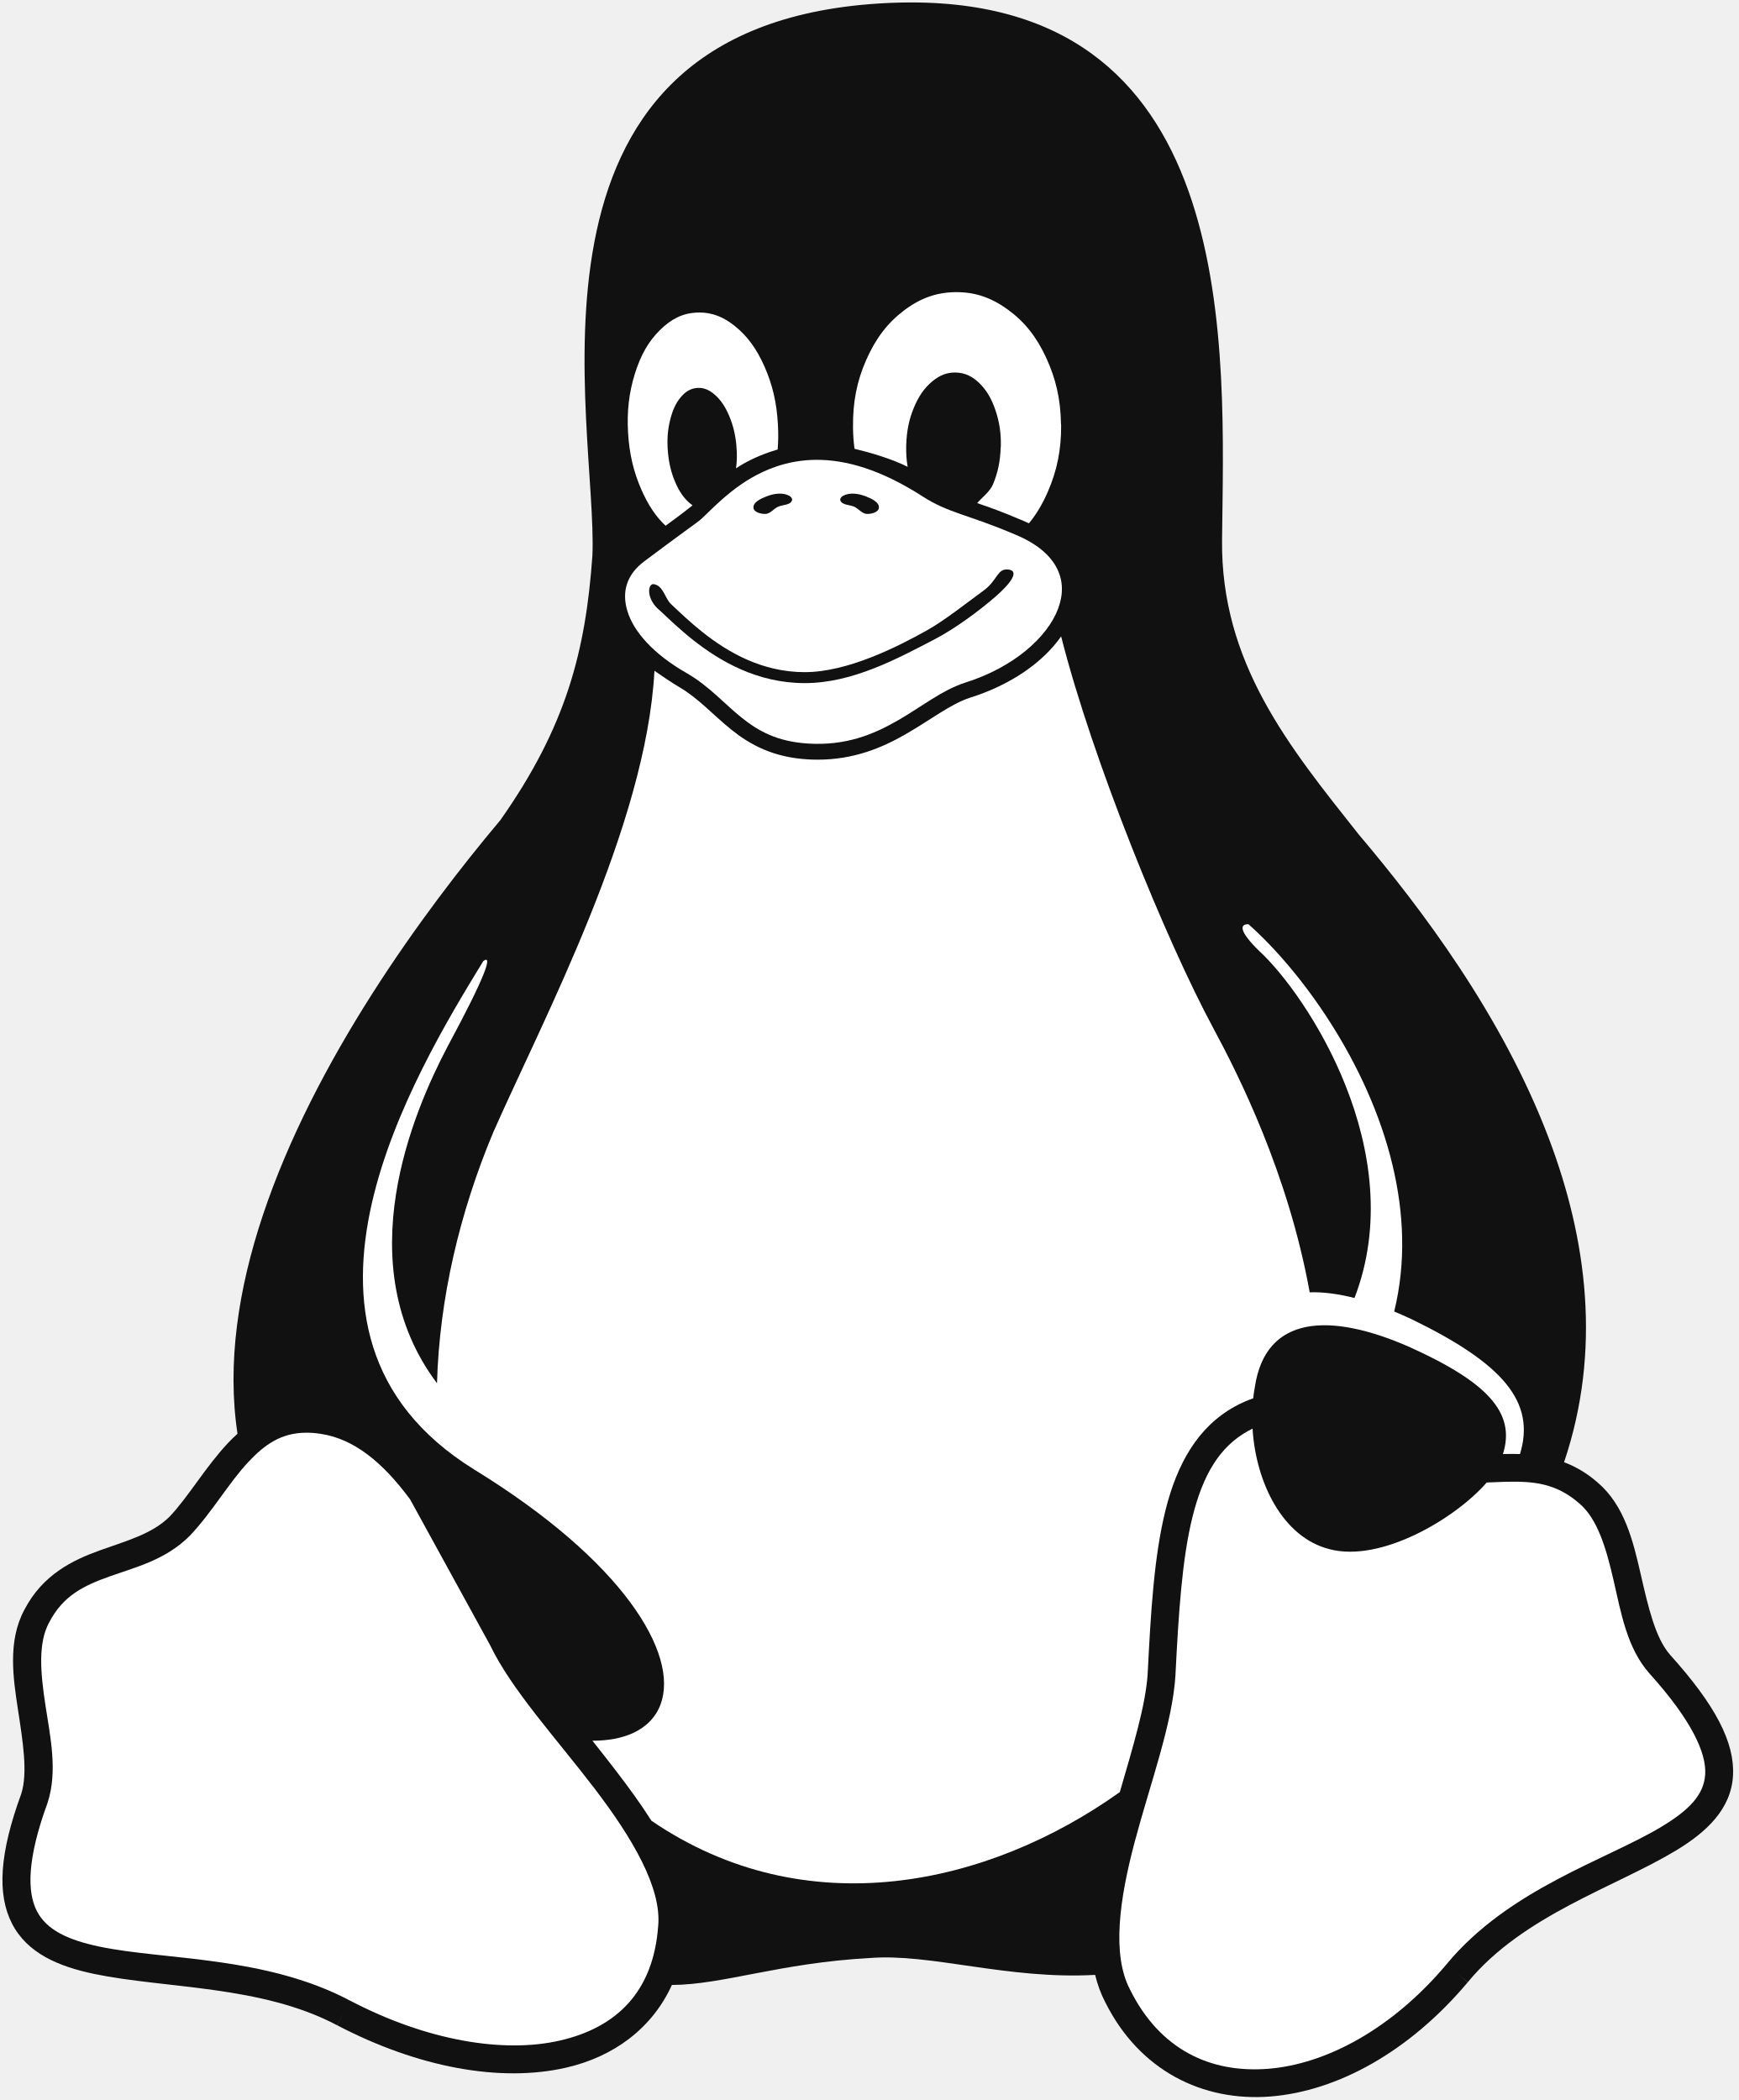
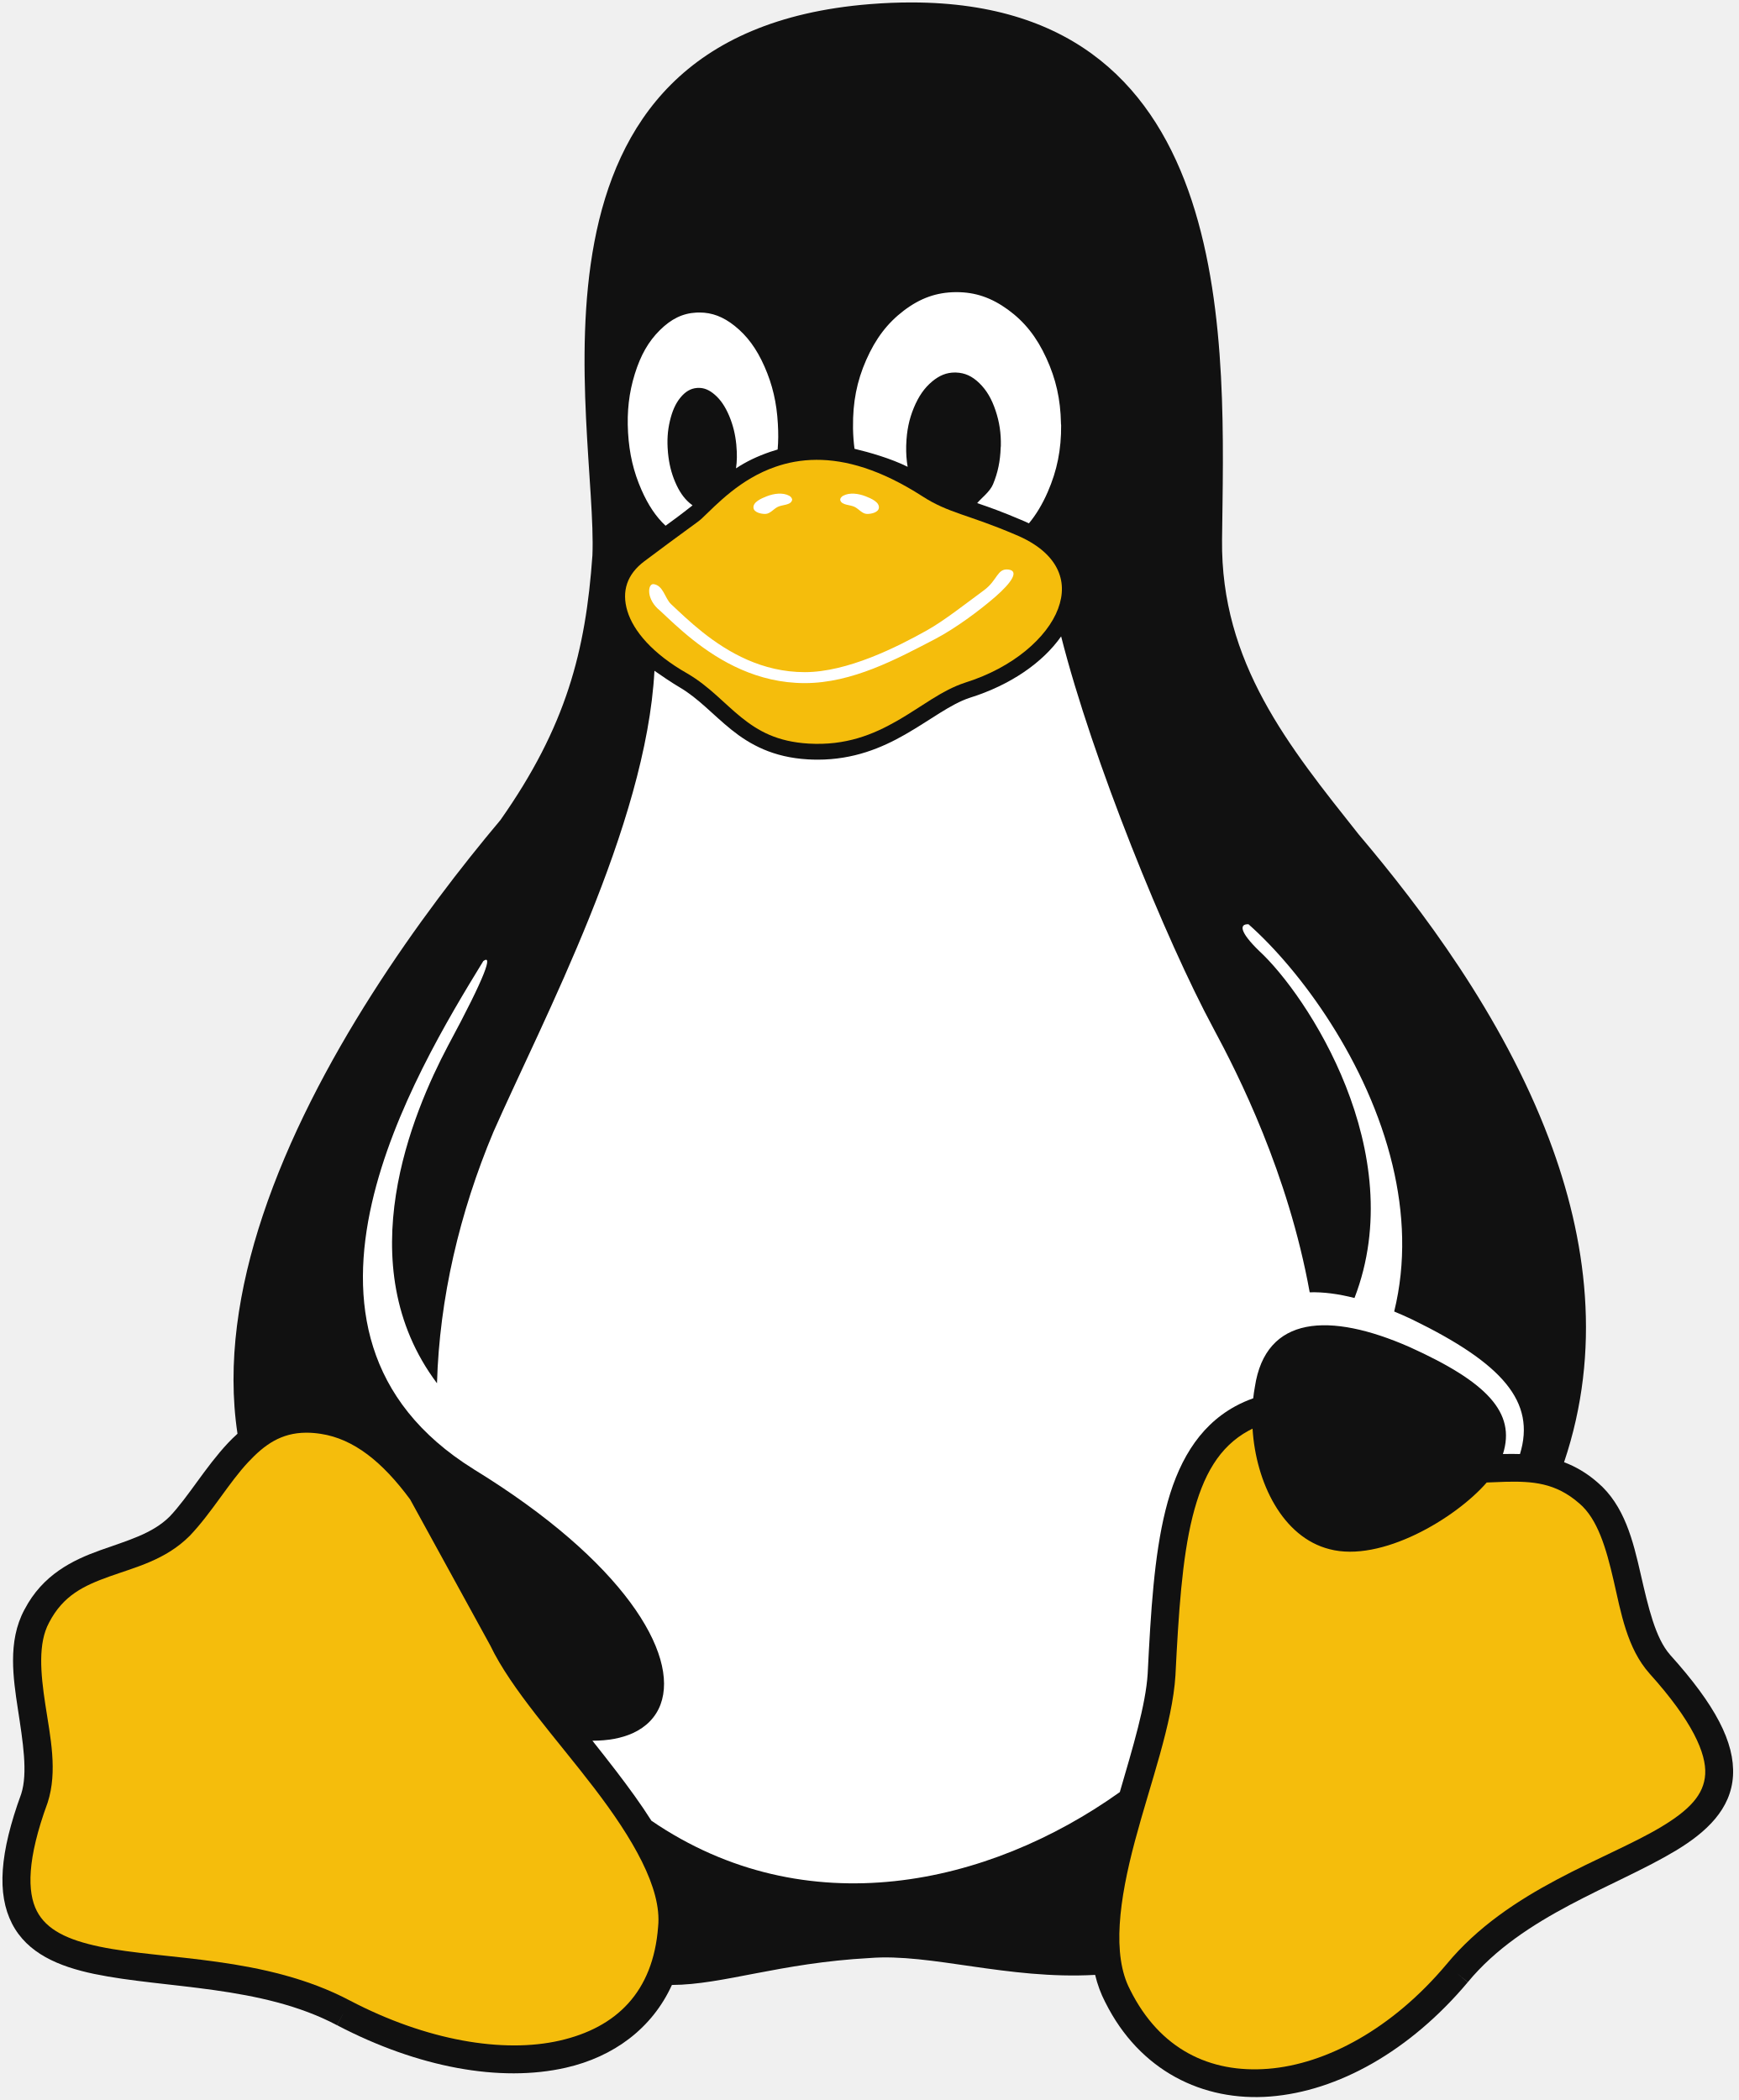
<svg xmlns="http://www.w3.org/2000/svg" viewBox="0 0 712 860">
  <path fill="#111" d="M683.91 677.74c-.01-.01-.02-.02-.02-.03-6.07-6.85-8.96-19.55-12.07-33.08-3.1-13.52-6.57-28.1-17.67-37.55-.02-.02-.05-.04-.07-.06-2.2-1.92-4.46-3.54-6.73-4.89-2.28-1.35-4.59-2.45-6.9-3.32 15.43-45.76 9.38-91.33-6.2-132.5-19.11-50.54-52.48-94.57-77.97-124.69-28.53-35.99-56.43-70.15-55.88-120.61C501.25 144 508.87 1.19 373.35 1c-5.51-.01-11.26.22-17.25.7-151.44 12.19-111.27 172.19-113.52 225.76-2.77 39.18-10.71 70.06-37.66 108.36-31.65 37.64-76.23 98.57-97.34 162-9.96 29.93-14.7 60.44-10.33 89.32-1.37 1.23-2.67 2.52-3.92 3.84-9.29 9.93-16.16 21.95-23.81 30.04-7.15 7.14-17.33 9.85-28.53 13.86-11.2 4.02-23.49 9.94-30.95 24.26 0 0 0 .01-.01.01-.01.02-.02.05-.04.07-3.51 6.55-4.65 13.62-4.65 20.79 0 6.63.98 13.35 1.97 19.82 2.06 13.46 4.15 26.188 1.38 34.81-8.86 24.23-10 40.98-3.76 53.14 6.26 12.18 19.11 17.55 33.64 20.59 29.06 6.06 68.41 4.56 99.42 21l2.67-5.03-2.64 5.04c33.2 17.36 66.86 23.52 93.71 17.39 19.48-4.44 35.28-16.04 43.4-33.88 21-.1 44.05-9 80.97-11.03 25.05-2.02 56.34 8.9 92.33 6.9.94 3.9 2.3 7.66 4.16 11.23.02.03.04.07.06.1 13.95 27.9 39.87 40.66 67.5 38.48 27.66-2.18 57.07-18.49 80.85-46.78l-4.36-3.66 4.392 3.62c22.66-27.48 60.27-38.87 85.22-53.91 12.47-7.52 22.58-16.94 23.37-30.62.778-13.67-7.252-28.99-25.712-49.48z" />
-   <path fill="#fff" d="M698.24 726.57c-.48 8.44-6.59 14.71-17.88 21.51-22.56 13.61-62.55 25.45-88.08 56.38-22.18 26.39-49.22 40.88-73.03 42.76s-44.35-8-56.47-32.31l-.02-.05-.03-.06c-7.52-14.3-4.39-36.85 1.94-60.65 6.33-23.79 15.43-48.23 16.65-68.08v-.06c1.278-25.44 2.71-47.66 6.978-64.81 4.28-17.15 11.01-28.75 22.93-35.28.56-.3 1.11-.59 1.66-.86 1.35 22.03 12.26 44.51 31.54 49.37 21.1 5.56 51.51-12.54 64.35-27.31 2.57-.102 5.07-.23 7.5-.29 11.27-.272 20.71.38 30.37 8.82l.03.028.03.02c7.42 6.29 10.95 18.17 14.01 31.47 3.06 13.312 5.5 27.8 14.68 38.13l.01.01.01.022c17.642 19.57 23.312 32.79 22.822 41.24zm-428.75 62.38l-.01.06v.07c-2.04 26.74-17.12 41.3-40.28 46.59-23.14 5.29-54.53.02-85.87-16.37-.01 0-.02-.01-.03-.01-34.68-18.37-75.93-16.54-102.4-22.07-13.23-2.76-21.87-6.92-25.83-14.64-3.96-7.73-4.05-21.2 4.37-44.17l.04-.1.03-.1c4.17-12.85 1.08-26.91-.94-40.11-2.02-13.19-3.01-25.2 1.5-33.56l.04-.08c5.77-11.12 14.23-15.1 24.73-18.86 10.51-3.77 22.96-6.73 32.79-16.59l.06-.05.05-.05c9.09-9.59 15.92-21.62 23.91-30.15 6.74-7.2 13.49-11.97 23.66-12.04.12.01.23.01.35 0 1.78.01 3.67.16 5.67.47 13.5 2.04 25.27 11.48 36.61 26.86l32.74 59.67.01.03.02.02c8.71 18.19 27.11 38.2 42.7 58.61 15.59 20.4 27.65 40.89 26.08 56.57zm163.28-556.26c-2.63-5.15-8-10.05-17.14-13.8l-.02-.01-.03-.01c-19.01-8.14-27.26-8.72-37.87-15.62-17.27-11.1-31.54-14.99-43.4-14.94-6.21.02-11.76 1.12-16.73 2.84-14.45 4.97-24.04 15.34-30.05 21.03l-.01.01c0 .01-.01.01-.01.02-1.18 1.12-2.7 2.14-6.38 4.84-3.71 2.71-9.27 6.79-17.27 12.79-7.11 5.33-9.42 12.27-6.96 20.4 2.45 8.13 10.29 17.51 24.63 25.62l.02.02.03.01c8.9 5.23 14.98 12.28 21.96 17.89 3.49 2.8 7.16 5.3 11.58 7.19 4.42 1.89 9.58 3.17 16.04 3.55 15.16.88 26.32-3.67 36.17-9.31 9.87-5.63 18.23-12.52 27.82-15.63l.02-.01.02-.01c19.66-6.14 33.68-18.51 38.07-30.26 2.2-5.88 2.13-11.46-.49-16.61z" />
-   <path fill="#111" d="M382.89 261.71c-15.64 8.153-33.91 18.04-53.35 18.04-19.43 0-34.78-8.98-45.82-17.73-5.52-4.37-10-8.72-13.38-11.88-5.864-4.63-5.162-11.122-2.752-10.93 4.038.504 4.65 5.822 7.192 8.2 3.44 3.22 7.75 7.39 12.97 11.53 10.44 8.27 24.36 16.32 41.79 16.32 17.4 0 37.712-10.215 50.11-17.17 7.024-3.94 15.962-11.003 23.257-16.357 5.58-4.097 5.377-9.03 9.985-8.493 4.608.537 1.2 5.46-5.254 11.092-6.453 5.632-16.548 13.104-24.748 17.378z" />
-   <path fill="#FFF" d="M622.39 595.47c-2.17-.08-4.31-.07-6.39-.02-.19.01-.38.01-.58.01 5.37-16.96-6.51-29.47-38.17-43.79-32.83-14.44-58.99-13.01-63.41 16.29-.28 1.53-.51 3.1-.68 4.68-2.46.86-4.92 1.94-7.4 3.29-15.41 8.44-23.83 23.74-28.51 42.52-4.67 18.76-6.02 41.43-7.3 66.92v.02c-.79 12.812-6.07 30.15-11.41 48.512-53.78 38.37-128.42 54.99-191.8 11.73-4.29-6.79-9.22-13.52-14.29-20.16-3.24-4.24-6.57-8.45-9.87-12.61 6.5.01 12.03-1.06 16.5-3.08 5.56-2.53 9.46-6.57 11.4-11.77 3.86-10.39-.02-25.05-12.39-41.8-12.37-16.74-33.32-35.63-64.1-54.51v-.01c-22.62-14.07-35.26-31.312-41.18-50.03-5.93-18.73-5.1-38.98-.53-58.97 8.76-38.37 31.26-75.69 45.62-99.11 3.86-2.84 1.38 5.28-14.54 34.84-14.26 27.02-40.93 89.38-4.42 138.06.98-34.64 9.25-69.97 23.14-103.02 20.23-45.85 62.54-125.38 65.9-188.76 1.74 1.26 7.69 5.28 10.34 6.79.01.01.01.01.02.01 7.76 4.57 13.59 11.25 21.14 17.32 7.57 6.08 17.02 11.33 31.3 12.16 1.37.08 2.71.12 4.02.12 14.72 0 26.2-4.8 35.76-10.27 10.39-5.94 18.69-12.52 26.56-15.08.01-.01.02-.01.03-.01 16.63-5.2 29.84-14.4 37.36-25.12 12.92 50.92 42.96 124.47 62.27 160.36 10.27 19.04 30.69 59.5 39.51 108.25 5.59-.172 11.75.64 18.34 2.328 23.07-59.81-19.56-124.22-39.06-142.16-7.87-7.64-8.25-11.06-4.34-10.9 21.14 18.71 48.91 56.32 59.01 98.78 4.61 19.36 5.59 39.72.65 59.81 2.41 1 4.87 2.09 7.36 3.27 37.03 18.03 50.72 33.71 44.14 55.11z" />
+   <path fill="#f5bd0c" d="M698.24 726.57c-.48 8.44-6.59 14.71-17.88 21.51-22.56 13.61-62.55 25.45-88.08 56.38-22.18 26.39-49.22 40.88-73.03 42.76s-44.35-8-56.47-32.31l-.02-.05-.03-.06c-7.52-14.3-4.39-36.85 1.94-60.65 6.33-23.79 15.43-48.23 16.65-68.08v-.06c1.278-25.44 2.71-47.66 6.978-64.81 4.28-17.15 11.01-28.75 22.93-35.28.56-.3 1.11-.59 1.66-.86 1.35 22.03 12.26 44.51 31.54 49.37 21.1 5.56 51.51-12.54 64.35-27.31 2.57-.102 5.07-.23 7.5-.29 11.27-.272 20.71.38 30.37 8.82l.03.028.03.02c7.42 6.29 10.95 18.17 14.01 31.47 3.06 13.312 5.5 27.8 14.68 38.13l.01.01.01.022c17.642 19.57 23.312 32.79 22.822 41.24zm-428.75 62.38l-.01.06v.07c-2.04 26.74-17.12 41.3-40.28 46.59-23.14 5.29-54.53.02-85.87-16.37-.01 0-.02-.01-.03-.01-34.68-18.37-75.93-16.54-102.4-22.07-13.23-2.76-21.87-6.92-25.83-14.64-3.96-7.73-4.05-21.2 4.37-44.17l.04-.1.03-.1c4.17-12.85 1.08-26.91-.94-40.11-2.02-13.19-3.01-25.2 1.5-33.56l.04-.08c5.77-11.12 14.23-15.1 24.73-18.86 10.51-3.77 22.96-6.73 32.79-16.59l.06-.05.05-.05c9.09-9.59 15.92-21.62 23.91-30.15 6.74-7.2 13.49-11.97 23.66-12.04.12.01.23.01.35 0 1.78.01 3.67.16 5.67.47 13.5 2.04 25.27 11.48 36.61 26.86l32.74 59.67.01.03.02.02c8.71 18.19 27.11 38.2 42.7 58.61 15.59 20.4 27.65 40.89 26.08 56.57zm163.28-556.26c-2.63-5.15-8-10.05-17.14-13.8l-.02-.01-.03-.01c-19.01-8.14-27.26-8.72-37.87-15.62-17.27-11.1-31.54-14.99-43.4-14.94-6.21.02-11.76 1.12-16.73 2.84-14.45 4.97-24.04 15.34-30.05 21.03l-.01.01c0 .01-.01.01-.01.02-1.18 1.12-2.7 2.14-6.38 4.84-3.71 2.71-9.27 6.79-17.27 12.79-7.11 5.33-9.42 12.27-6.96 20.4 2.45 8.13 10.29 17.51 24.63 25.62l.02.02.03.01c8.9 5.23 14.98 12.28 21.96 17.89 3.49 2.8 7.16 5.3 11.58 7.19 4.42 1.89 9.58 3.17 16.04 3.55 15.16.88 26.32-3.67 36.17-9.31 9.87-5.63 18.23-12.52 27.82-15.63l.02-.01.02-.01c19.66-6.14 33.68-18.51 38.07-30.26 2.2-5.88 2.13-11.46-.49-16.61z" />
+   <path fill="#fff" d="M382.89 261.71c-15.64 8.153-33.91 18.04-53.35 18.04-19.43 0-34.78-8.98-45.82-17.73-5.52-4.37-10-8.72-13.38-11.88-5.864-4.63-5.162-11.122-2.752-10.93 4.038.504 4.65 5.822 7.192 8.2 3.44 3.22 7.75 7.39 12.97 11.53 10.44 8.27 24.36 16.32 41.79 16.32 17.4 0 37.712-10.215 50.11-17.17 7.024-3.94 15.962-11.003 23.257-16.357 5.58-4.097 5.377-9.03 9.985-8.493 4.608.537 1.2 5.46-5.254 11.092-6.453 5.632-16.548 13.104-24.748 17.378z" />
+   <path fill="#fff" d="M622.39 595.47c-2.17-.08-4.31-.07-6.39-.02-.19.01-.38.01-.58.01 5.37-16.96-6.51-29.47-38.17-43.79-32.83-14.44-58.99-13.01-63.41 16.29-.28 1.53-.51 3.1-.68 4.68-2.46.86-4.92 1.94-7.4 3.29-15.41 8.44-23.83 23.74-28.51 42.52-4.67 18.76-6.02 41.43-7.3 66.92v.02c-.79 12.812-6.07 30.15-11.41 48.512-53.78 38.37-128.42 54.99-191.8 11.73-4.29-6.79-9.22-13.52-14.29-20.16-3.24-4.24-6.57-8.45-9.87-12.61 6.5.01 12.03-1.06 16.5-3.08 5.56-2.53 9.46-6.57 11.4-11.77 3.86-10.39-.02-25.05-12.39-41.8-12.37-16.74-33.32-35.63-64.1-54.51v-.01c-22.62-14.07-35.26-31.312-41.18-50.03-5.93-18.73-5.1-38.98-.53-58.97 8.76-38.37 31.26-75.69 45.62-99.11 3.86-2.84 1.38 5.28-14.54 34.84-14.26 27.02-40.93 89.38-4.42 138.06.98-34.64 9.25-69.97 23.14-103.02 20.23-45.85 62.54-125.38 65.9-188.76 1.74 1.26 7.69 5.28 10.34 6.79.01.01.01.01.02.01 7.76 4.57 13.59 11.25 21.14 17.32 7.57 6.08 17.02 11.33 31.3 12.16 1.37.08 2.71.12 4.02.12 14.72 0 26.2-4.8 35.76-10.27 10.39-5.94 18.69-12.52 26.56-15.08.01-.01.02-.01.03-.01 16.63-5.2 29.84-14.4 37.36-25.12 12.92 50.92 42.96 124.47 62.27 160.36 10.27 19.04 30.69 59.5 39.51 108.25 5.59-.172 11.75.64 18.34 2.328 23.07-59.81-19.56-124.22-39.06-142.16-7.87-7.64-8.25-11.06-4.34-10.9 21.14 18.71 48.91 56.32 59.01 98.78 4.61 19.36 5.59 39.72.65 59.81 2.41 1 4.87 2.09 7.36 3.27 37.03 18.03 50.72 33.71 44.14 55.11z" />
  <path fill="#fff" d="M434.51 174.03c.08 10.09-1.66 18.68-5.49 27.45-2.18 5-4.69 9.2-7.7 12.84-1.02-.49-2.08-.96-3.18-1.41-3.81-1.63-7.18-2.97-10.2-4.11-3.02-1.14-5.377-1.92-7.808-2.76 1.76-2.13 5.23-4.64 6.52-7.79 1.96-4.75 2.92-9.39 3.1-14.92 0-.22.07-.41.07-.67.11-5.3-.59-9.83-2.14-14.47-1.62-4.87-3.68-8.37-6.66-11.28-2.99-2.91-5.97-4.23-9.55-4.35-.17-.01-.33-.01-.5-.01-3.36.01-6.28 1.17-9.3 3.69-3.17 2.65-5.52 6.04-7.48 10.76-1.95 4.72-2.91 9.4-3.1 14.96-.03.22-.03.41-.03.63-.07 3.06.13 5.86.6 8.58-6.88-3.43-15.68-5.93-21.76-7.38-.35-2.63-.55-5.34-.61-8.18v-.77c-.11-10.06 1.54-18.69 5.41-27.45 3.87-8.77 8.66-15.07 15.398-20.2 6.75-5.12 13.38-7.47 21.23-7.55h.37c7.68 0 14.25 2.26 21 7.15 6.85 4.98 11.79 11.2 15.77 19.9 3.9 8.48 5.78 16.77 5.97 26.6 0 .26 0 .48.07.74zm-116.08 10.05c-1.01.29-1.99.6-2.96.93-5.5 1.9-9.867 3.997-14.087 6.787.41-2.92.47-5.88.15-9.19-.03-.18-.03-.33-.03-.51-.44-4.39-1.37-8.07-2.92-11.79-1.65-3.87-3.5-6.6-5.93-8.7-2.2-1.9-4.28-2.78-6.58-2.76-.23 0-.47.01-.71.03-2.58.22-4.72 1.48-6.75 3.95-2.02 2.46-3.35 5.52-4.31 9.58-.96 4.05-1.21 8.03-.81 12.6 0 .18.04.33.04.51.44 4.43 1.33 8.11 2.91 11.83 1.62 3.83 3.5 6.56 5.93 8.66.41.35.81.67 1.21.95-2.52 1.95-4.213 3.333-6.293 4.853-1.33.97-2.91 2.13-4.75 3.49-4.01-3.76-7.14-8.48-9.88-14.71-3.24-7.36-4.97-14.73-5.49-23.43v-.07c-.48-8.7.37-16.18 2.76-23.92 2.4-7.74 5.6-13.34 10.25-17.94 4.64-4.61 9.32-6.93 14.96-7.22.44-.02.87-.03 1.3-.03 5.11.01 9.67 1.71 14.39 5.48 5.12 4.09 8.99 9.32 12.23 16.69 3.25 7.37 4.98 14.74 5.46 23.44v.07c.23 3.65.2 7.09-.09 10.42z" />
-   <path fill="#111" d="M344.087 204.89c.646 2.076 3.993 1.732 5.926 2.728 1.696.873 3.06 2.79 4.968 2.844 1.825.052 4.658-.63 4.895-2.437.312-2.385-3.17-3.9-5.413-4.775-2.885-1.125-6.58-1.696-9.287-.19-.62.344-1.296 1.152-1.085 1.83zm-19.765 0c-.647 2.076-3.993 1.732-5.926 2.728-1.696.873-3.06 2.79-4.968 2.844-1.82.052-4.654-.63-4.89-2.437-.314-2.385 3.17-3.9 5.412-4.775 2.885-1.125 6.58-1.696 9.286-.19.62.344 1.297 1.152 1.086 1.83z" />
+   <path fill="#fff" d="M344.087 204.89c.646 2.076 3.993 1.732 5.926 2.728 1.696.873 3.06 2.79 4.968 2.844 1.825.052 4.658-.63 4.895-2.437.312-2.385-3.17-3.9-5.413-4.775-2.885-1.125-6.58-1.696-9.287-.19-.62.344-1.296 1.152-1.085 1.83zm-19.765 0c-.647 2.076-3.993 1.732-5.926 2.728-1.696.873-3.06 2.79-4.968 2.844-1.82.052-4.654-.63-4.89-2.437-.314-2.385 3.17-3.9 5.412-4.775 2.885-1.125 6.58-1.696 9.286-.19.62.344 1.297 1.152 1.086 1.83z" />
</svg>
